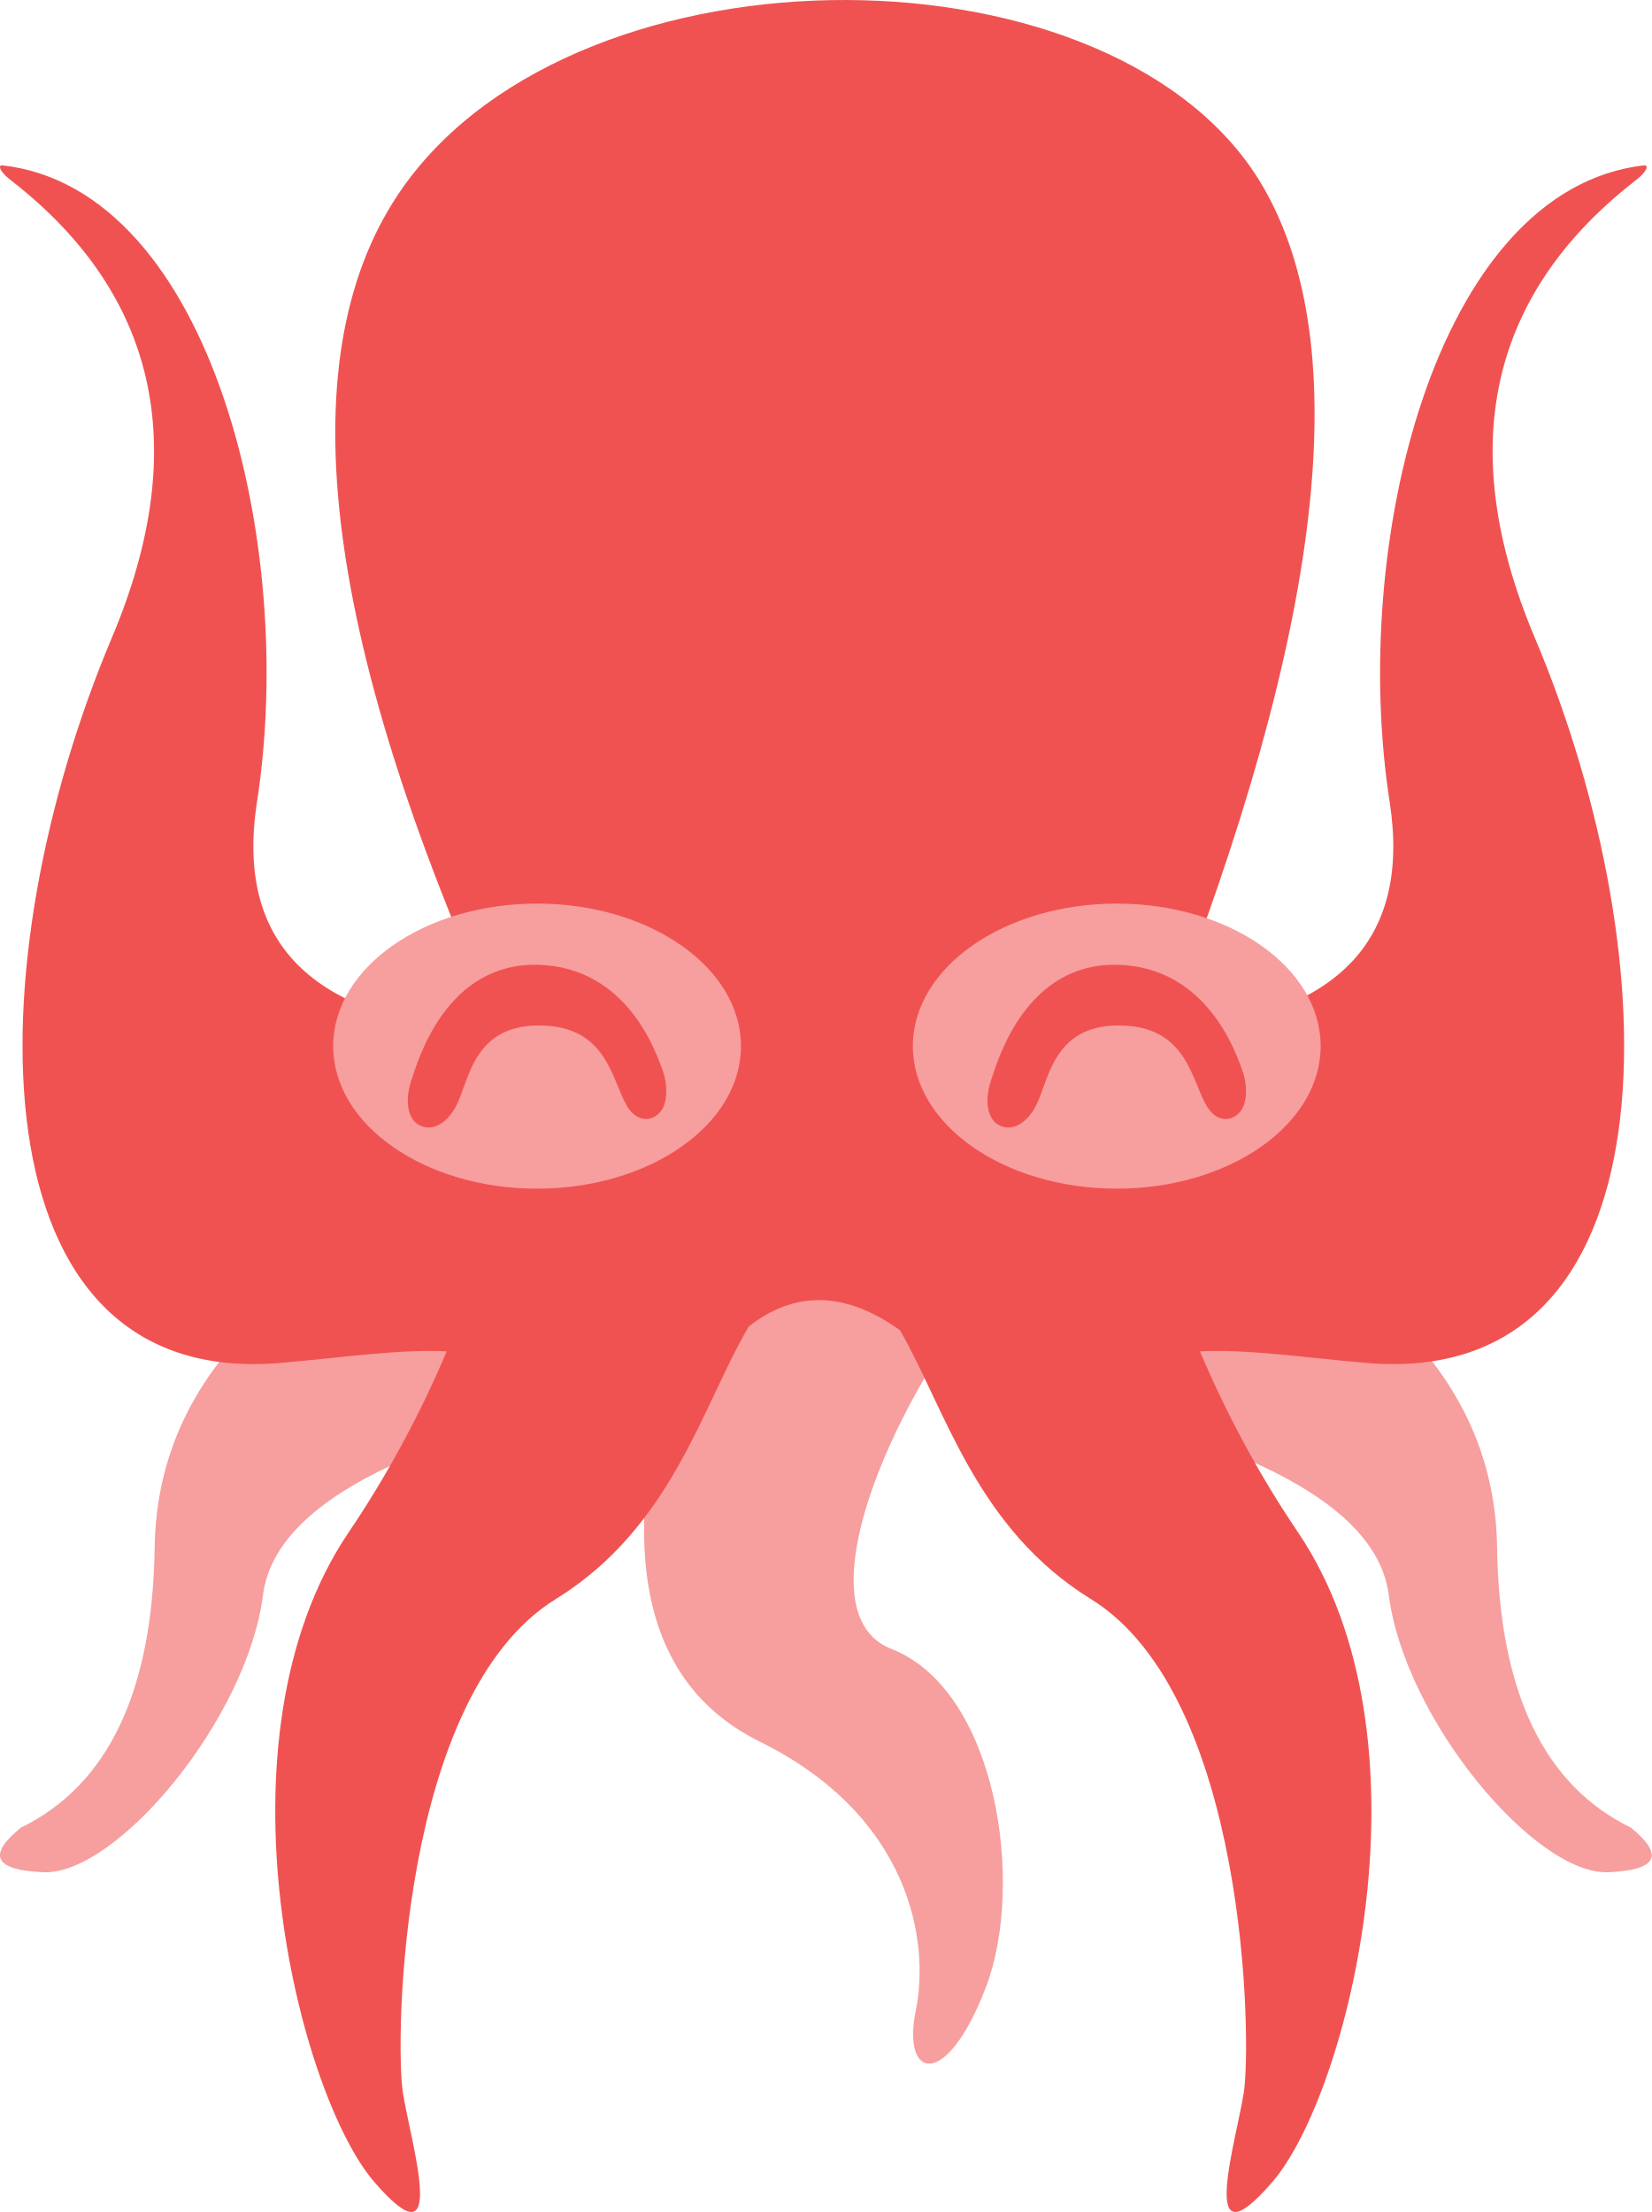
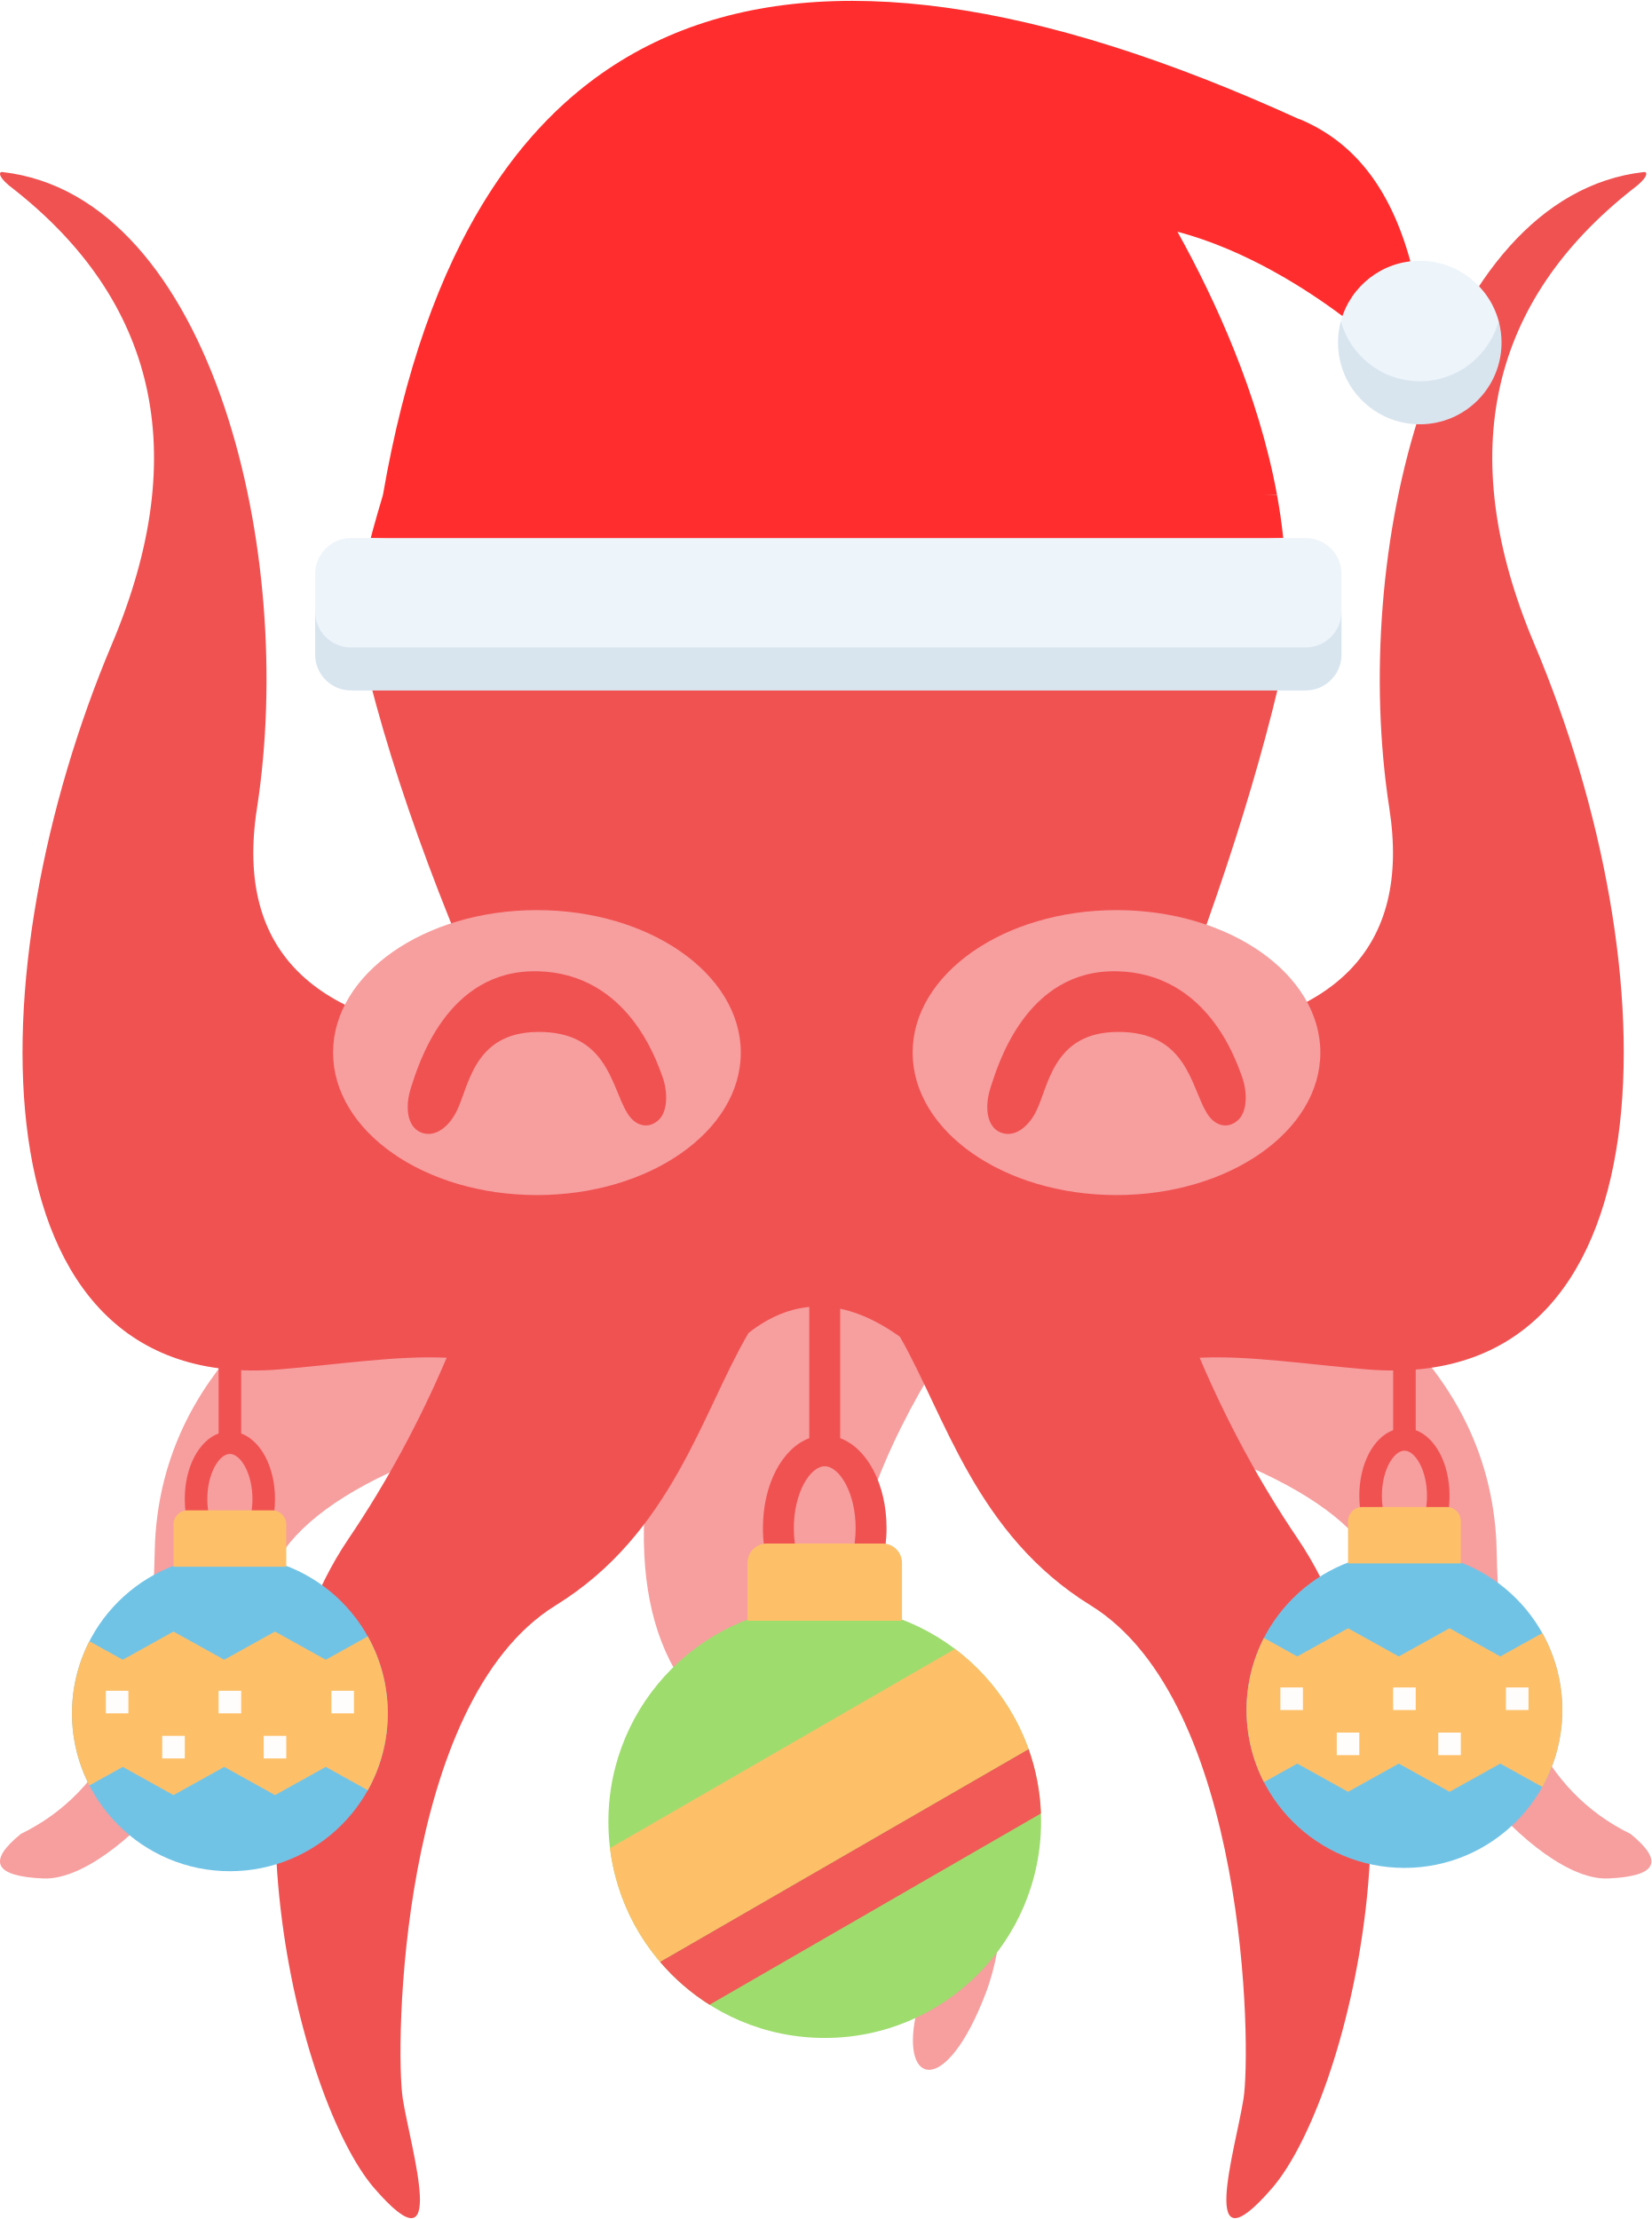
- <svg xmlns="http://www.w3.org/2000/svg" width="500pt" height="669.61pt" style="isolation:isolate" viewBox=".588 0 500 669.61">
-   <path d="m319.32 372.11c-28.861 13.939-84.306 113.21-48.898 127.05 31.836 12.446 40.597 70.995 28.598 102.4-12 31.409-25.508 27.902-21.218 7.053s-1.617-58.873-47.255-81.405q-45.638-22.533-31.805-95.682c18.845-84.524 108.94-75.096 125.63-65.863q13.214-11.471 45.508-0.412 82.916 37.602 83.88 103.16 0.964 65.562 40.494 84.845 15.426 12.533-6.749 13.498c-22.175 0.964-61.705-46.279-66.526-83.881q-4.821-37.601-101.24-58.812-8.827-36.149-0.428-51.957zm-188.03-6.856q-82.916 37.602-83.88 103.16-0.964 65.562-40.494 84.845-15.426 12.533 6.749 13.498c22.175 0.964 61.705-46.279 66.526-83.881q4.821-37.601 101.24-58.812 20.247-82.916-50.136-58.813z" class="light-color-fill" fill="#f79e9e" fill-rule="evenodd" />
-   <path d="m152.17 312.54q-83.979-4.067-73.785-69.818c6.023-38.853 2.626-84.508-9.889-121.66-12.868-38.205-35.376-67.422-67.196-71.016-1.283-0.14-1.219 1.796 3.445 5.202 42.478 33.455 54.466 79.151 29.732 137.73-41.506 98.303-43.004 227.48 50.789 219.62 17.83-1.492 35.767-4.255 50.558-3.518q-12.518 29.403-29.669 54.738c-42.422 62.669-15.185 170.17 7.714 196.68 22.898 26.514 11.087-11.811 8.677-26.996-2.411-15.185-1.138-120.17 46.279-149.44 35.245-21.76 44.286-58.48 58.397-82.493q21.109-16.57 45.827 1.153c5e-3 3e-3 0.01 6e-3 0.014 9e-3 13.743 24.008 23.049 59.915 57.737 81.331 47.417 29.275 48.689 134.26 46.279 149.44s-14.221 53.51 8.677 26.996 50.135-134.02 7.713-196.68q-17.15-25.335-29.668-54.738c14.791-0.737 32.728 2.026 50.558 3.518 93.793 7.851 92.295-121.32 50.789-219.62-24.734-58.581-12.747-104.28 29.732-137.73 4.664-3.406 4.727-5.342 3.445-5.202-31.82 3.594-54.329 32.811-67.197 71.016-12.514 37.155-15.911 82.81-9.888 121.66q9.849 63.526-68.21 69.472 72.08-182.71 29.931-255.59c-43.241-74.772-206.33-76.167-260.32 0q-52.667 74.3 29.527 255.94z" class="dark-color-fill" fill="#f05252" />
-   <path d="m276.91 316.68c0-23.812 27.656-43.145 61.722-43.145 34.065 0 61.721 19.333 61.721 43.145 0 23.813-27.656 43.146-61.721 43.146-34.066 0-61.722-19.333-61.722-43.146zm-175.47 0c0-23.812 27.657-43.145 61.722-43.145s61.722 19.333 61.722 43.145c0 23.813-27.657 43.146-61.722 43.146s-61.722-19.333-61.722-43.146z" class="light-color-fill" fill="#f79e9e" fill-rule="evenodd" />
-   <path d="m300.56 327.08c2.092-6.366 10.637-35.7 38.348-35.016 27.275 0.673 35.942 27.13 37.65 31.71 1.707 4.58 1.735 10.393-0.872 13.101-2.736 2.842-6.981 2.645-9.761-1.959-4.801-7.953-5.982-24.648-27.017-24.487-19.868 0.153-20.865 17.088-24.839 24.487-2.678 4.986-6.88 7.583-10.72 5.877-3.84-1.707-4.881-7.346-2.789-13.713zm-175.47 0c2.091-6.366 10.637-35.7 38.347-35.016 27.275 0.673 35.943 27.13 37.65 31.71 1.708 4.58 1.736 10.393-0.871 13.101-2.736 2.842-6.982 2.645-9.762-1.959-4.801-7.953-5.981-24.648-27.017-24.487-19.868 0.153-20.865 17.088-24.839 24.487-2.678 4.986-6.88 7.583-10.72 5.877-3.84-1.707-4.88-7.346-2.788-13.713z" class="dark-color-fill" fill="#f05252" fill-rule="evenodd" />
+ <svg xmlns="http://www.w3.org/2000/svg" width="666" height="895" style="isolation:isolate" viewBox=".588 0 500 671.399">
+   <path d="M319.322 373.896c-28.861 13.939-84.306 113.207-48.898 127.049 31.836 12.446 40.597 70.995 28.598 102.404-12 31.409-25.508 27.901-21.218 7.052 4.29-20.848-1.617-58.872-47.255-81.405q-45.638-22.532-31.805-95.681c18.845-84.524 108.938-75.096 125.634-65.864q13.214-11.471 45.508-.411 82.916 37.601 83.88 103.163.964 65.561 40.494 84.844 15.426 12.534-6.749 13.498c-22.175.964-61.705-46.279-66.526-83.88q-4.821-37.602-101.235-58.813-8.827-36.148-.428-51.956zm-188.031-6.856q-82.916 37.601-83.88 103.163-.964 65.561-40.494 84.844-15.426 12.534 6.749 13.498c22.175.964 61.705-46.279 66.526-83.88q4.821-37.602 101.235-58.813 20.247-82.916-50.136-58.812z" fill-rule="evenodd" fill="#F79E9E" />
+   <path d="M392.19 186.583q-10.636 55.101-39.158 127.398 78.059-5.947 68.21-69.473c-6.023-38.853-2.626-84.508 9.888-121.662 12.868-38.205 35.377-67.423 67.197-71.016 1.282-.14 1.219 1.796-3.445 5.201-42.479 33.455-54.466 79.151-29.732 137.732 41.506 98.304 43.004 227.476-50.789 219.626-17.83-1.493-35.767-4.255-50.558-3.518q12.518 29.402 29.668 54.738c42.422 62.669 15.185 170.171-7.713 196.685-22.898 26.513-11.087-11.811-8.677-26.996 2.41-15.186 1.138-120.168-46.279-149.442-34.688-21.417-43.994-57.324-57.737-81.331l-.014-.01q-24.718-17.723-45.827-1.152c-14.111 24.013-23.152 60.733-58.397 82.493-47.417 29.274-48.69 134.256-46.279 149.442 2.41 15.185 14.221 53.509-8.677 26.996-22.899-26.514-50.136-134.016-7.714-196.685q17.151-25.336 29.669-54.738c-14.791-.737-32.728 2.025-50.558 3.518-93.793 7.85-92.295-121.322-50.789-219.626C59.213 136.182 47.225 90.486 4.747 57.031.083 53.626.019 51.69 1.302 51.83c31.82 3.593 54.328 32.811 67.196 71.016C81.013 160 84.41 205.655 78.387 244.508q-10.194 65.751 73.785 69.819-33.532-74.102-44.619-130.338l284.637 2.594z" fill="#F05252" />
+   <path d="M276.908 318.466c0-23.813 27.656-43.145 61.722-43.145 34.065 0 61.721 19.332 61.721 43.145 0 23.812-27.656 43.145-61.721 43.145-34.066 0-61.722-19.333-61.722-43.145zm-175.474 0c0-23.813 27.657-43.145 61.722-43.145s61.722 19.332 61.722 43.145c0 23.812-27.657 43.145-61.722 43.145s-61.722-19.333-61.722-43.145z" fill-rule="evenodd" fill="#F79E9E" />
+   <path d="M300.562 328.862c2.092-6.367 10.637-35.7 38.348-35.016 27.275.673 35.942 27.13 37.65 31.71 1.707 4.58 1.735 10.392-.872 13.1-2.736 2.842-6.981 2.645-9.761-1.959-4.801-7.952-5.982-24.648-27.017-24.486-19.868.152-20.865 17.087-24.839 24.486-2.678 4.987-6.88 7.584-10.72 5.877-3.84-1.706-4.881-7.346-2.789-13.712zm-175.473 0c2.091-6.367 10.637-35.7 38.347-35.016 27.275.673 35.943 27.13 37.65 31.71 1.708 4.58 1.736 10.392-.871 13.1-2.736 2.842-6.982 2.645-9.762-1.959-4.801-7.952-5.981-24.648-27.017-24.486-19.868.152-20.865 17.087-24.839 24.486-2.678 4.987-6.88 7.584-10.72 5.877-3.84-1.706-4.88-7.346-2.788-13.712z" fill-rule="evenodd" fill="#F05252" />
+   <g>
+     <path d="M254.973 435.226v-89.743h-9.357v89.743c-8.159 3.041-14.036 13.912-14.036 27.221a41.46 41.46 0 001.412 10.886l9.029-2.456a32.114 32.114 0 01-1.084-8.43c0-10.711 4.94-18.714 9.357-18.714 4.417 0 9.357 8.003 9.357 18.714a32.354 32.354 0 01-.959 7.954l9.07 2.302a41.764 41.764 0 001.247-10.256c0-13.309-5.877-24.18-14.036-27.221z" fill="#F05252" />
+     <circle vector-effect="non-scaling-stroke" cx="250.294" cy="551.34" r="65.5" fill="#9FDC6E" />
+     <path d="M232.75 467.126h35.089a5.848 5.848 0 015.848 5.848v17.545h-46.786v-17.545a5.849 5.849 0 015.849-5.848zM312.028 529.398a65.658 65.658 0 00-22.286-30.353L185.28 559.357a65.231 65.231 0 0015.159 34.467l111.589-64.426z" fill="#FDC069" />
+     <path d="M312.028 529.398l-111.589 64.426a65.845 65.845 0 0014.972 12.965l100.336-57.929a65.262 65.262 0 00-3.719-19.462z" fill="#F15A57" />
+     <g>
+       <circle vector-effect="non-scaling-stroke" cx="425.81" cy="517.542" r="47.807" fill="#71C3E6" />
+       <path d="M429.225 432.792v-24.524h-6.83v24.524c-5.955 2.22-10.244 10.154-10.244 19.868a30.373 30.373 0 00.964 7.697l6.606-1.732a23.618 23.618 0 01-.741-5.965c0-7.817 3.606-13.659 6.83-13.659s6.83 5.842 6.83 13.659a23.669 23.669 0 01-.7 5.806l6.619 1.68c.613-2.448.918-4.962.91-7.486 0-9.714-4.289-17.648-10.244-19.868z" fill="#F05252" />
+       <path d="M413.004 456.075h25.612a4.268 4.268 0 014.268 4.269v12.805h-34.148v-12.805a4.268 4.268 0 014.268-4.269zM467.567 494.246l-12.736 7.076-15.366-8.537-15.367 8.537-15.367-8.537-15.366 8.537-10.099-5.612a47.897 47.897 0 000 43.667l10.108-5.615 15.367 8.537 15.366-8.537 15.367 8.537 15.367-8.537 12.729 7.074a47.876 47.876 0 000-46.59h-.003z" fill="#FDC069" />
+       <g fill="#FFFDFB">
+         <path d="M388.247 510.712h6.83v6.83h-6.83v-6.83zM456.543 510.712h6.83v6.83h-6.83v-6.83zM405.321 524.372h6.83v6.829h-6.83v-6.829zM422.395 510.712h6.83v6.83h-6.83v-6.83zM436.055 524.372h6.829v6.829h-6.829v-6.829z" />
+       </g>
+     </g>
+     <g>
+       <circle vector-effect="non-scaling-stroke" cx="70.19" cy="518.542" r="47.807" fill="#71C3E6" />
+       <path d="M73.605 433.792v-24.524h-6.83v24.524c-5.955 2.22-10.244 10.154-10.244 19.868a30.373 30.373 0 00.964 7.697l6.607-1.732a23.527 23.527 0 01-.741-5.965c0-7.817 3.605-13.659 6.829-13.659 3.224 0 6.83 5.842 6.83 13.659a23.669 23.669 0 01-.7 5.806l6.619 1.68c.613-2.448.918-4.962.91-7.486 0-9.714-4.289-17.648-10.244-19.868z" fill="#F05252" />
+       <path d="M57.385 457.075h25.611a4.268 4.268 0 014.268 4.269v12.805H53.116v-12.805a4.269 4.269 0 014.269-4.269zM111.947 495.246l-12.736 7.076-15.366-8.537-15.367 8.537-15.367-8.537-15.366 8.537-10.099-5.612a47.897 47.897 0 000 43.667l10.108-5.615 15.367 8.537 15.366-8.537 15.367 8.537 15.367-8.537 12.729 7.074a47.871 47.871 0 000-46.59h-.003z" fill="#FDC069" />
+       <g fill="#FFFDFB">
+         <path d="M32.627 511.712h6.83v6.83h-6.83v-6.83zM100.924 511.712h6.829v6.83h-6.829v-6.83zM49.701 525.372h6.83v6.829h-6.83v-6.829zM66.775 511.712h6.83v6.83h-6.83v-6.83zM80.435 525.372h6.829v6.829h-6.829v-6.829z" />
+       </g>
+     </g>
+   </g>
+   <g>
+     <path d="M112.837 162.666l138.545 6.315 137.733-6.315a172.793 172.793 0 00-1.879-13.036l-135.854-6.314-134.852 6.314c-2.459 8.188-3.693 13.036-3.693 13.036z" fill="#ff2d2d" />
+     <path d="M394 35.786c16 6.666 27.345 20.198 33.612 43.09l-20.576 16.567c-10.456-7.833-29.084-20.028-49.949-25.537 11.408 20.533 24.582 49.19 30.149 79.724h-254L122 154.786l-5.47-5.156h-.001v-.001l.001.001Q155-73.214 393.928 35.824l.072-.038z" fill="#ff2d2d" />
+     <path d="M406.573 96.947c0 17.005 12.467 24.552 23.882 24.552 11.416 0 23.882-10.774 23.882-24.552-2.862-10.508-12.466-18.238-23.882-18.238-11.415 0-21.02 7.729-23.882 18.238z" fill="#EDF4FA" />
+     <path d="M430.455 115.184c-11.415 0-21.02-7.729-23.882-18.238a24.8 24.8 0 00-.873 6.518c0 13.672 11.084 24.755 24.755 24.755 13.672 0 24.756-11.083 24.756-24.754 0-2.257-.308-4.441-.874-6.518-2.862 10.508-12.466 18.237-23.882 18.237z" fill="#D8E5EF" />
+     <path d="M106.863 202.092H395.9c5.999 0 10.864-4.141 10.864-17.177V173.53c0-6-4.864-10.864-10.864-10.864H106.863c-6 0-10.863 4.864-10.863 10.864v11.385c0 13.036 4.863 17.177 10.863 17.177z" fill="#EDF4FA" />
+     <path d="M395.9 195.778H106.863c-6 0-10.863-4.863-10.863-10.863v13.036c0 6 4.863 10.863 10.863 10.863H395.9c5.999 0 10.864-4.863 10.864-10.863v-13.036c-.001 6-4.865 10.863-10.864 10.863z" fill="#D8E5EF" />
+   </g>
</svg>
